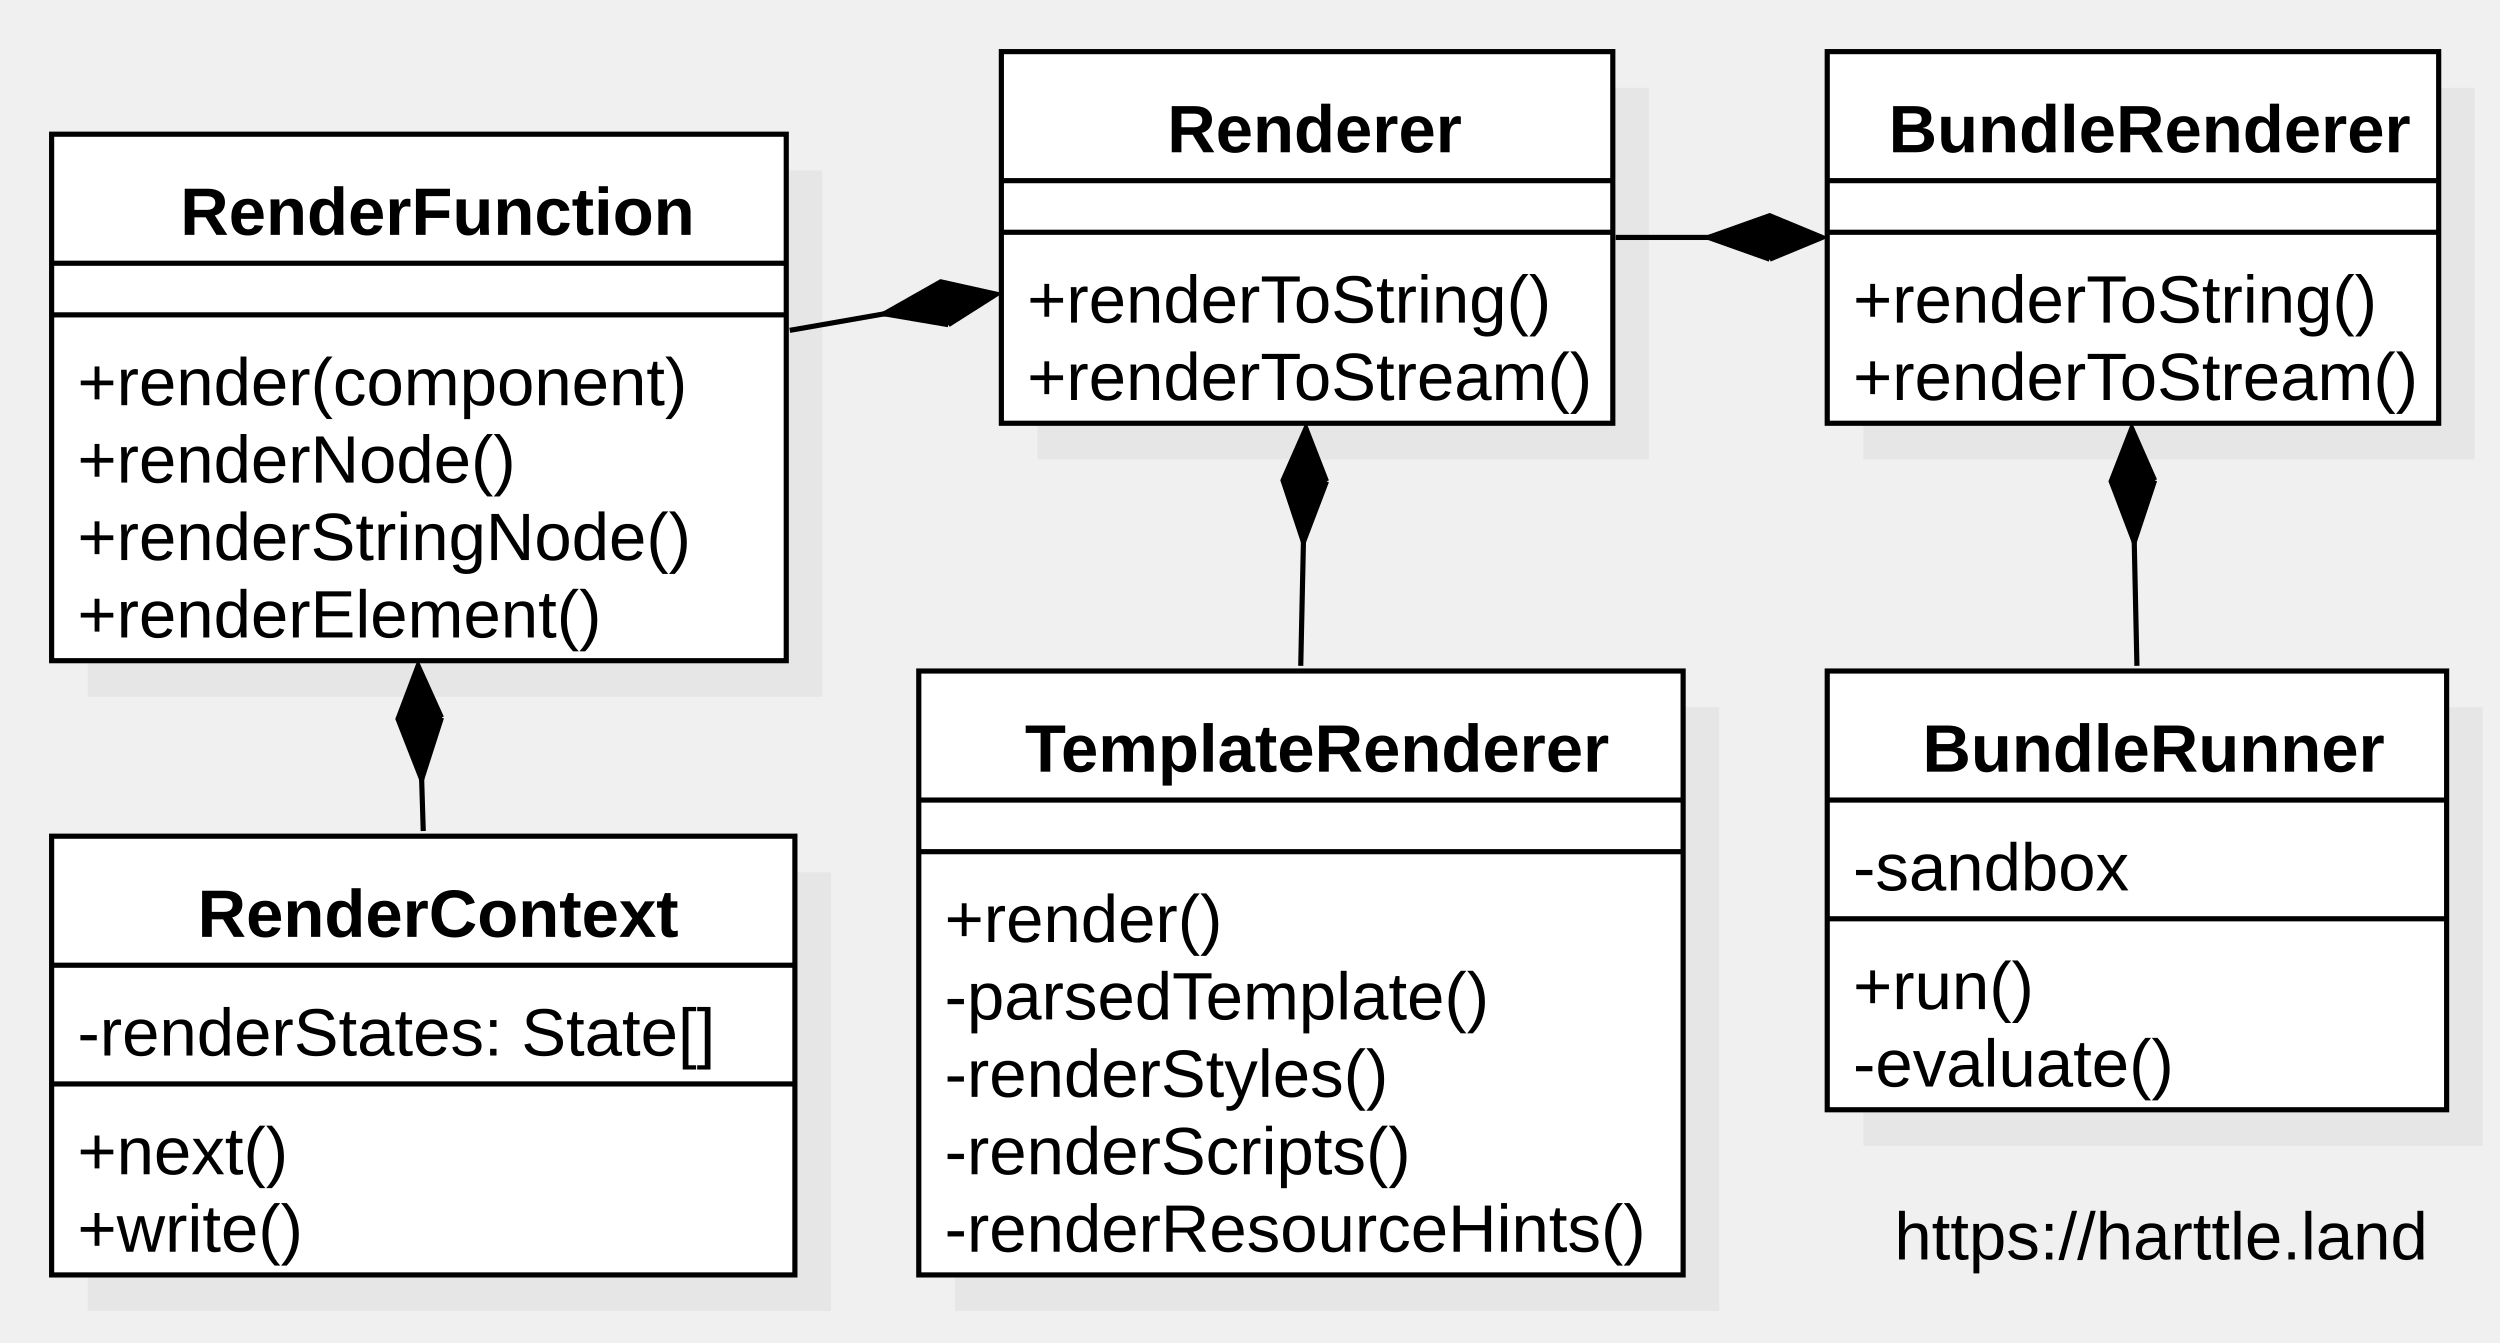
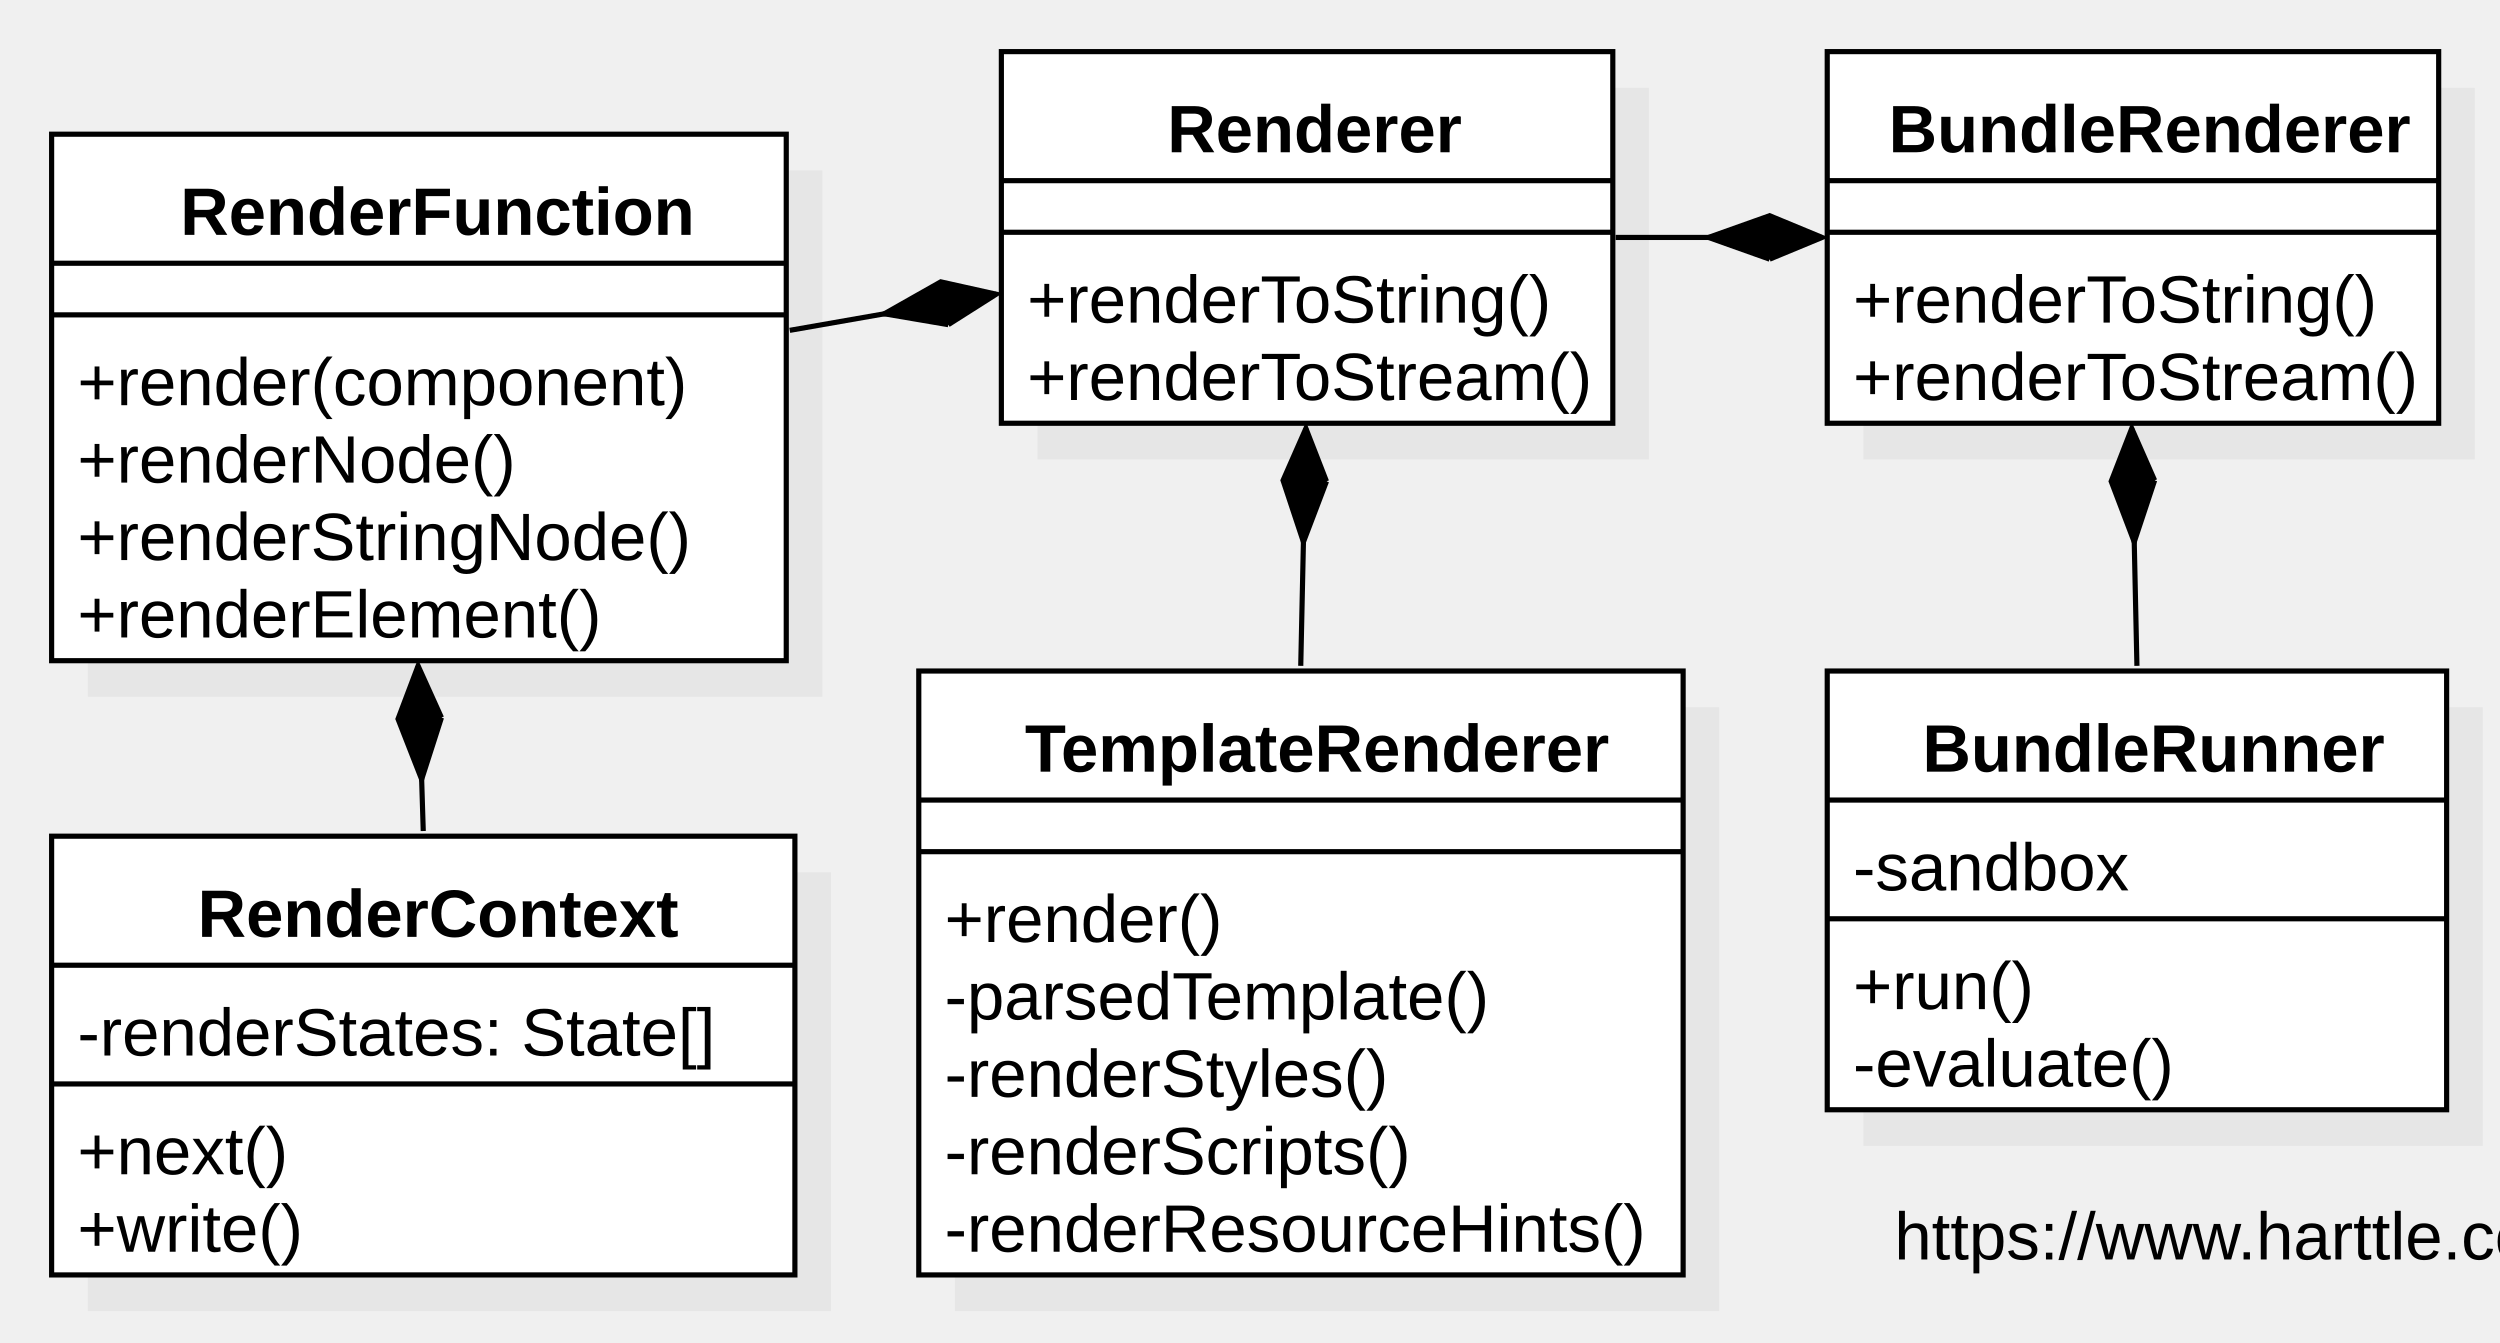
<svg xmlns="http://www.w3.org/2000/svg" version="1.1" width="484.34" height="260">
  <defs />
  <g>
    <g transform="translate(-14,-302) scale(1,1)">
      <rect fill="#C0C0C0" stroke="none" x="375" y="319" width="118.459" height="72" opacity="0.2" />
    </g>
    <g transform="translate(-14,-302) scale(1,1)">
      <rect fill="#ffffff" stroke="none" x="368" y="312" width="118.459" height="72" />
    </g>
    <g transform="translate(-14,-302) scale(1,1)">
      <path fill="none" stroke="#000000" d="M 368 312 L 486.459 312 L 486.459 384 L 368 384 L 368 312 Z Z" stroke-miterlimit="10" />
    </g>
    <g transform="translate(-14,-302) scale(1,1)">
      <path fill="none" stroke="#000000" d="M 368 337 L 486.459 337" stroke-miterlimit="10" />
    </g>
    <g transform="translate(-14,-302) scale(1,1)">
      <path fill="none" stroke="#000000" d="M 368 347 L 486.459 347" stroke-miterlimit="10" />
    </g>
    <g transform="translate(-14,-302) scale(1,1)">
      <g>
        <path fill="none" stroke="none" />
        <text fill="#000000" stroke="none" font-family="Arial" font-size="13px" font-style="normal" font-weight="bold" text-decoration="none" x="379.892" y="331.5">BundleRenderer</text>
      </g>
    </g>
    <g transform="translate(-14,-302) scale(1,1)">
      <g>
        <path fill="none" stroke="none" />
        <text fill="#000000" stroke="none" font-family="Arial" font-size="13px" font-style="normal" font-weight="normal" text-decoration="none" x="373" y="364.5">+renderToString()</text>
      </g>
    </g>
    <g transform="translate(-14,-302) scale(1,1)">
      <g>
        <path fill="none" stroke="none" />
        <text fill="#000000" stroke="none" font-family="Arial" font-size="13px" font-style="normal" font-weight="normal" text-decoration="none" x="373" y="379.5">+renderToStream()</text>
      </g>
    </g>
    <g transform="translate(-14,-302) scale(1,1)">
      <rect fill="#C0C0C0" stroke="none" x="215" y="319" width="118.459" height="72" opacity="0.2" />
    </g>
    <g transform="translate(-14,-302) scale(1,1)">
      <rect fill="#ffffff" stroke="none" x="208" y="312" width="118.459" height="72" />
    </g>
    <g transform="translate(-14,-302) scale(1,1)">
      <path fill="none" stroke="#000000" d="M 208 312 L 326.459 312 L 326.459 384 L 208 384 L 208 312 Z Z" stroke-miterlimit="10" />
    </g>
    <g transform="translate(-14,-302) scale(1,1)">
      <path fill="none" stroke="#000000" d="M 208 337 L 326.459 337" stroke-miterlimit="10" />
    </g>
    <g transform="translate(-14,-302) scale(1,1)">
      <path fill="none" stroke="#000000" d="M 208 347 L 326.459 347" stroke-miterlimit="10" />
    </g>
    <g transform="translate(-14,-302) scale(1,1)">
      <g>
        <path fill="none" stroke="none" />
        <text fill="#000000" stroke="none" font-family="Arial" font-size="13px" font-style="normal" font-weight="bold" text-decoration="none" x="240.131" y="331.5">Renderer</text>
      </g>
    </g>
    <g transform="translate(-14,-302) scale(1,1)">
      <g>
        <path fill="none" stroke="none" />
        <text fill="#000000" stroke="none" font-family="Arial" font-size="13px" font-style="normal" font-weight="normal" text-decoration="none" x="213" y="364.5">+renderToString()</text>
      </g>
    </g>
    <g transform="translate(-14,-302) scale(1,1)">
      <g>
        <path fill="none" stroke="none" />
        <text fill="#000000" stroke="none" font-family="Arial" font-size="13px" font-style="normal" font-weight="normal" text-decoration="none" x="213" y="379.5">+renderToStream()</text>
      </g>
    </g>
    <g transform="translate(-14,-302) scale(1,1)">
      <rect fill="#C0C0C0" stroke="none" x="31" y="471" width="144" height="85" opacity="0.2" />
    </g>
    <g transform="translate(-14,-302) scale(1,1)">
      <rect fill="#ffffff" stroke="none" x="24" y="464" width="144" height="85" />
    </g>
    <g transform="translate(-14,-302) scale(1,1)">
      <path fill="none" stroke="#000000" d="M 24 464 L 168 464 L 168 549 L 24 549 L 24 464 Z Z" stroke-miterlimit="10" />
    </g>
    <g transform="translate(-14,-302) scale(1,1)">
      <path fill="none" stroke="#000000" d="M 24 489 L 168 489" stroke-miterlimit="10" />
    </g>
    <g transform="translate(-14,-302) scale(1,1)">
      <path fill="none" stroke="#000000" d="M 24 512 L 168 512" stroke-miterlimit="10" />
    </g>
    <g transform="translate(-14,-302) scale(1,1)">
      <g>
        <path fill="none" stroke="none" />
        <text fill="#000000" stroke="none" font-family="Arial" font-size="13px" font-style="normal" font-weight="bold" text-decoration="none" x="52.281" y="483.5">RenderContext</text>
      </g>
    </g>
    <g transform="translate(-14,-302) scale(1,1)">
      <g>
        <path fill="none" stroke="none" />
        <text fill="#000000" stroke="none" font-family="Arial" font-size="13px" font-style="normal" font-weight="normal" text-decoration="none" x="29" y="506.5">-renderStates: State[]</text>
      </g>
    </g>
    <g transform="translate(-14,-302) scale(1,1)">
      <g>
        <path fill="none" stroke="none" />
        <text fill="#000000" stroke="none" font-family="Arial" font-size="13px" font-style="normal" font-weight="normal" text-decoration="none" x="29" y="529.5">+next()</text>
      </g>
    </g>
    <g transform="translate(-14,-302) scale(1,1)">
      <g>
        <path fill="none" stroke="none" />
        <text fill="#000000" stroke="none" font-family="Arial" font-size="13px" font-style="normal" font-weight="normal" text-decoration="none" x="29" y="544.5">+write()</text>
      </g>
    </g>
    <g transform="translate(-14,-302) scale(1,1)">
      <rect fill="#C0C0C0" stroke="none" x="199" y="439" width="148.083" height="117" opacity="0.2" />
    </g>
    <g transform="translate(-14,-302) scale(1,1)">
      <rect fill="#ffffff" stroke="none" x="192" y="432" width="148.083" height="117" />
    </g>
    <g transform="translate(-14,-302) scale(1,1)">
      <path fill="none" stroke="#000000" d="M 192 432 L 340.083 432 L 340.083 549 L 192 549 L 192 432 Z Z" stroke-miterlimit="10" />
    </g>
    <g transform="translate(-14,-302) scale(1,1)">
      <path fill="none" stroke="#000000" d="M 192 457 L 340.083 457" stroke-miterlimit="10" />
    </g>
    <g transform="translate(-14,-302) scale(1,1)">
      <path fill="none" stroke="#000000" d="M 192 467 L 340.083 467" stroke-miterlimit="10" />
    </g>
    <g transform="translate(-14,-302) scale(1,1)">
      <g>
        <path fill="none" stroke="none" />
        <text fill="#000000" stroke="none" font-family="Arial" font-size="13px" font-style="normal" font-weight="bold" text-decoration="none" x="212.569" y="451.5">TemplateRenderer</text>
      </g>
    </g>
    <g transform="translate(-14,-302) scale(1,1)">
      <g>
        <path fill="none" stroke="none" />
        <text fill="#000000" stroke="none" font-family="Arial" font-size="13px" font-style="normal" font-weight="normal" text-decoration="none" x="197" y="484.5">+render()</text>
      </g>
    </g>
    <g transform="translate(-14,-302) scale(1,1)">
      <g>
        <path fill="none" stroke="none" />
        <text fill="#000000" stroke="none" font-family="Arial" font-size="13px" font-style="normal" font-weight="normal" text-decoration="none" x="197" y="499.5">-parsedTemplate()</text>
      </g>
    </g>
    <g transform="translate(-14,-302) scale(1,1)">
      <g>
        <path fill="none" stroke="none" />
        <text fill="#000000" stroke="none" font-family="Arial" font-size="13px" font-style="normal" font-weight="normal" text-decoration="none" x="197" y="514.5">-renderStyles()</text>
      </g>
    </g>
    <g transform="translate(-14,-302) scale(1,1)">
      <g>
        <path fill="none" stroke="none" />
        <text fill="#000000" stroke="none" font-family="Arial" font-size="13px" font-style="normal" font-weight="normal" text-decoration="none" x="197" y="529.5">-renderScripts()</text>
      </g>
    </g>
    <g transform="translate(-14,-302) scale(1,1)">
      <g>
        <path fill="none" stroke="none" />
        <text fill="#000000" stroke="none" font-family="Arial" font-size="13px" font-style="normal" font-weight="normal" text-decoration="none" x="197" y="544.5">-renderResourceHints()</text>
      </g>
    </g>
    <g transform="translate(-14,-302) scale(1,1)">
      <path fill="none" stroke="#000000" d="M 327 348 L 367 348" stroke-miterlimit="10" />
    </g>
    <g transform="translate(-14,-302) scale(1,1)">
      <path fill="#000000" stroke="none" d="M 356.837 352.21 L 367 348 L 356.837 343.79 L 345 348" />
    </g>
    <g transform="translate(-14,-302) scale(1,1)">
      <path fill="none" stroke="#000000" d="M 356.837 352.21 L 367 348 L 356.837 343.79 L 345 348 L 356.837 352.21" stroke-miterlimit="10" />
    </g>
    <g transform="translate(-14,-302) scale(1,1)">
      <rect fill="#C0C0C0" stroke="none" x="31" y="335" width="142.326" height="102" opacity="0.2" />
    </g>
    <g transform="translate(-14,-302) scale(1,1)">
      <rect fill="#ffffff" stroke="none" x="24" y="328" width="142.326" height="102" />
    </g>
    <g transform="translate(-14,-302) scale(1,1)">
      <path fill="none" stroke="#000000" d="M 24 328 L 166.326 328 L 166.326 430 L 24 430 L 24 328 Z Z" stroke-miterlimit="10" />
    </g>
    <g transform="translate(-14,-302) scale(1,1)">
      <path fill="none" stroke="#000000" d="M 24 353 L 166.326 353" stroke-miterlimit="10" />
    </g>
    <g transform="translate(-14,-302) scale(1,1)">
      <path fill="none" stroke="#000000" d="M 24 363 L 166.326 363" stroke-miterlimit="10" />
    </g>
    <g transform="translate(-14,-302) scale(1,1)">
      <g>
        <path fill="none" stroke="none" />
        <text fill="#000000" stroke="none" font-family="Arial" font-size="13px" font-style="normal" font-weight="bold" text-decoration="none" x="48.914" y="347.5">RenderFunction</text>
      </g>
    </g>
    <g transform="translate(-14,-302) scale(1,1)">
      <g>
        <path fill="none" stroke="none" />
        <text fill="#000000" stroke="none" font-family="Arial" font-size="13px" font-style="normal" font-weight="normal" text-decoration="none" x="29" y="380.5">+render(component)</text>
      </g>
    </g>
    <g transform="translate(-14,-302) scale(1,1)">
      <g>
        <path fill="none" stroke="none" />
        <text fill="#000000" stroke="none" font-family="Arial" font-size="13px" font-style="normal" font-weight="normal" text-decoration="none" x="29" y="395.5">+renderNode()</text>
      </g>
    </g>
    <g transform="translate(-14,-302) scale(1,1)">
      <g>
        <path fill="none" stroke="none" />
        <text fill="#000000" stroke="none" font-family="Arial" font-size="13px" font-style="normal" font-weight="normal" text-decoration="none" x="29" y="410.5">+renderStringNode()</text>
      </g>
    </g>
    <g transform="translate(-14,-302) scale(1,1)">
      <g>
        <path fill="none" stroke="none" />
        <text fill="#000000" stroke="none" font-family="Arial" font-size="13px" font-style="normal" font-weight="normal" text-decoration="none" x="29" y="425.5">+renderElement()</text>
      </g>
    </g>
    <g transform="translate(-14,-302) scale(1,1)">
      <path fill="none" stroke="#000000" d="M 96 463 L 95 431" stroke-miterlimit="10" />
    </g>
    <g transform="translate(-14,-302) scale(1,1)">
      <path fill="#000000" stroke="none" d="M 99.525 441.026 L 95 431 L 91.11 441.289 L 95.687 452.989" />
    </g>
    <g transform="translate(-14,-302) scale(1,1)">
      <path fill="none" stroke="#000000" d="M 99.525 441.026 L 95 431 L 91.11 441.289 L 95.687 452.989 L 99.525 441.026" stroke-miterlimit="10" />
    </g>
    <g transform="translate(-14,-302) scale(1,1)">
      <rect fill="#C0C0C0" stroke="none" x="375" y="439" width="120" height="85" opacity="0.2" />
    </g>
    <g transform="translate(-14,-302) scale(1,1)">
      <rect fill="#ffffff" stroke="none" x="368" y="432" width="120" height="85" />
    </g>
    <g transform="translate(-14,-302) scale(1,1)">
      <path fill="none" stroke="#000000" d="M 368 432 L 488 432 L 488 517 L 368 517 L 368 432 Z Z" stroke-miterlimit="10" />
    </g>
    <g transform="translate(-14,-302) scale(1,1)">
      <path fill="none" stroke="#000000" d="M 368 457 L 488 457" stroke-miterlimit="10" />
    </g>
    <g transform="translate(-14,-302) scale(1,1)">
      <path fill="none" stroke="#000000" d="M 368 480 L 488 480" stroke-miterlimit="10" />
    </g>
    <g transform="translate(-14,-302) scale(1,1)">
      <g>
        <path fill="none" stroke="none" />
        <text fill="#000000" stroke="none" font-family="Arial" font-size="13px" font-style="normal" font-weight="bold" text-decoration="none" x="386.442" y="451.5">BundleRunner</text>
      </g>
    </g>
    <g transform="translate(-14,-302) scale(1,1)">
      <g>
        <path fill="none" stroke="none" />
        <text fill="#000000" stroke="none" font-family="Arial" font-size="13px" font-style="normal" font-weight="normal" text-decoration="none" x="373" y="474.5">-sandbox</text>
      </g>
    </g>
    <g transform="translate(-14,-302) scale(1,1)">
      <g>
        <path fill="none" stroke="none" />
        <text fill="#000000" stroke="none" font-family="Arial" font-size="13px" font-style="normal" font-weight="normal" text-decoration="none" x="373" y="497.5">+run()</text>
      </g>
    </g>
    <g transform="translate(-14,-302) scale(1,1)">
      <g>
        <path fill="none" stroke="none" />
        <text fill="#000000" stroke="none" font-family="Arial" font-size="13px" font-style="normal" font-weight="normal" text-decoration="none" x="373" y="512.5">-evaluate()</text>
      </g>
    </g>
    <g transform="translate(-14,-302) scale(1,1)">
      <path fill="none" stroke="#000000" d="M 428 431 L 427 385" stroke-miterlimit="10" />
    </g>
    <g transform="translate(-14,-302) scale(1,1)">
      <path fill="#000000" stroke="none" d="M 431.429 395.069 L 427 385 L 423.012 395.252 L 427.478 406.995" />
    </g>
    <g transform="translate(-14,-302) scale(1,1)">
      <path fill="none" stroke="#000000" d="M 431.429 395.069 L 427 385 L 423.012 395.252 L 427.478 406.995 L 431.429 395.069" stroke-miterlimit="10" />
    </g>
    <g transform="translate(-14,-302) scale(1,1)">
      <path fill="none" stroke="#000000" d="M 266 431 L 267 385" stroke-miterlimit="10" />
    </g>
    <g transform="translate(-14,-302) scale(1,1)">
      <path fill="#000000" stroke="none" d="M 270.988 395.252 L 267 385 L 262.571 395.069 L 266.522 406.995" />
    </g>
    <g transform="translate(-14,-302) scale(1,1)">
      <path fill="none" stroke="#000000" d="M 270.988 395.252 L 267 385 L 262.571 395.069 L 266.522 406.995 L 270.988 395.252" stroke-miterlimit="10" />
    </g>
    <g transform="translate(-14,-302) scale(1,1)">
      <path fill="none" stroke="#000000" d="M 167 366 L 207 359" stroke-miterlimit="10" />
    </g>
    <g transform="translate(-14,-302) scale(1,1)">
      <path fill="#000000" stroke="none" d="M 197.715 364.898 L 207 359 L 196.264 356.605 L 185.329 362.792" />
    </g>
    <g transform="translate(-14,-302) scale(1,1)">
      <path fill="none" stroke="#000000" d="M 197.715 364.898 L 207 359 L 196.264 356.605 L 185.329 362.792 L 197.715 364.898" stroke-miterlimit="10" />
    </g>
    <g transform="translate(-14,-302) scale(1,1)">
      <g>
        <path fill="none" stroke="none" />
-         <text fill="#000000" stroke="none" font-family="Arial" font-size="13px" font-style="normal" font-weight="normal" text-decoration="none" x="381" y="546">https://harttle.land</text>
+         <text fill="#000000" stroke="none" font-family="Arial" font-size="13px" font-style="normal" font-weight="normal" text-decoration="none" x="381" y="546">https://www.harttle.com</text>
      </g>
    </g>
  </g>
</svg>
